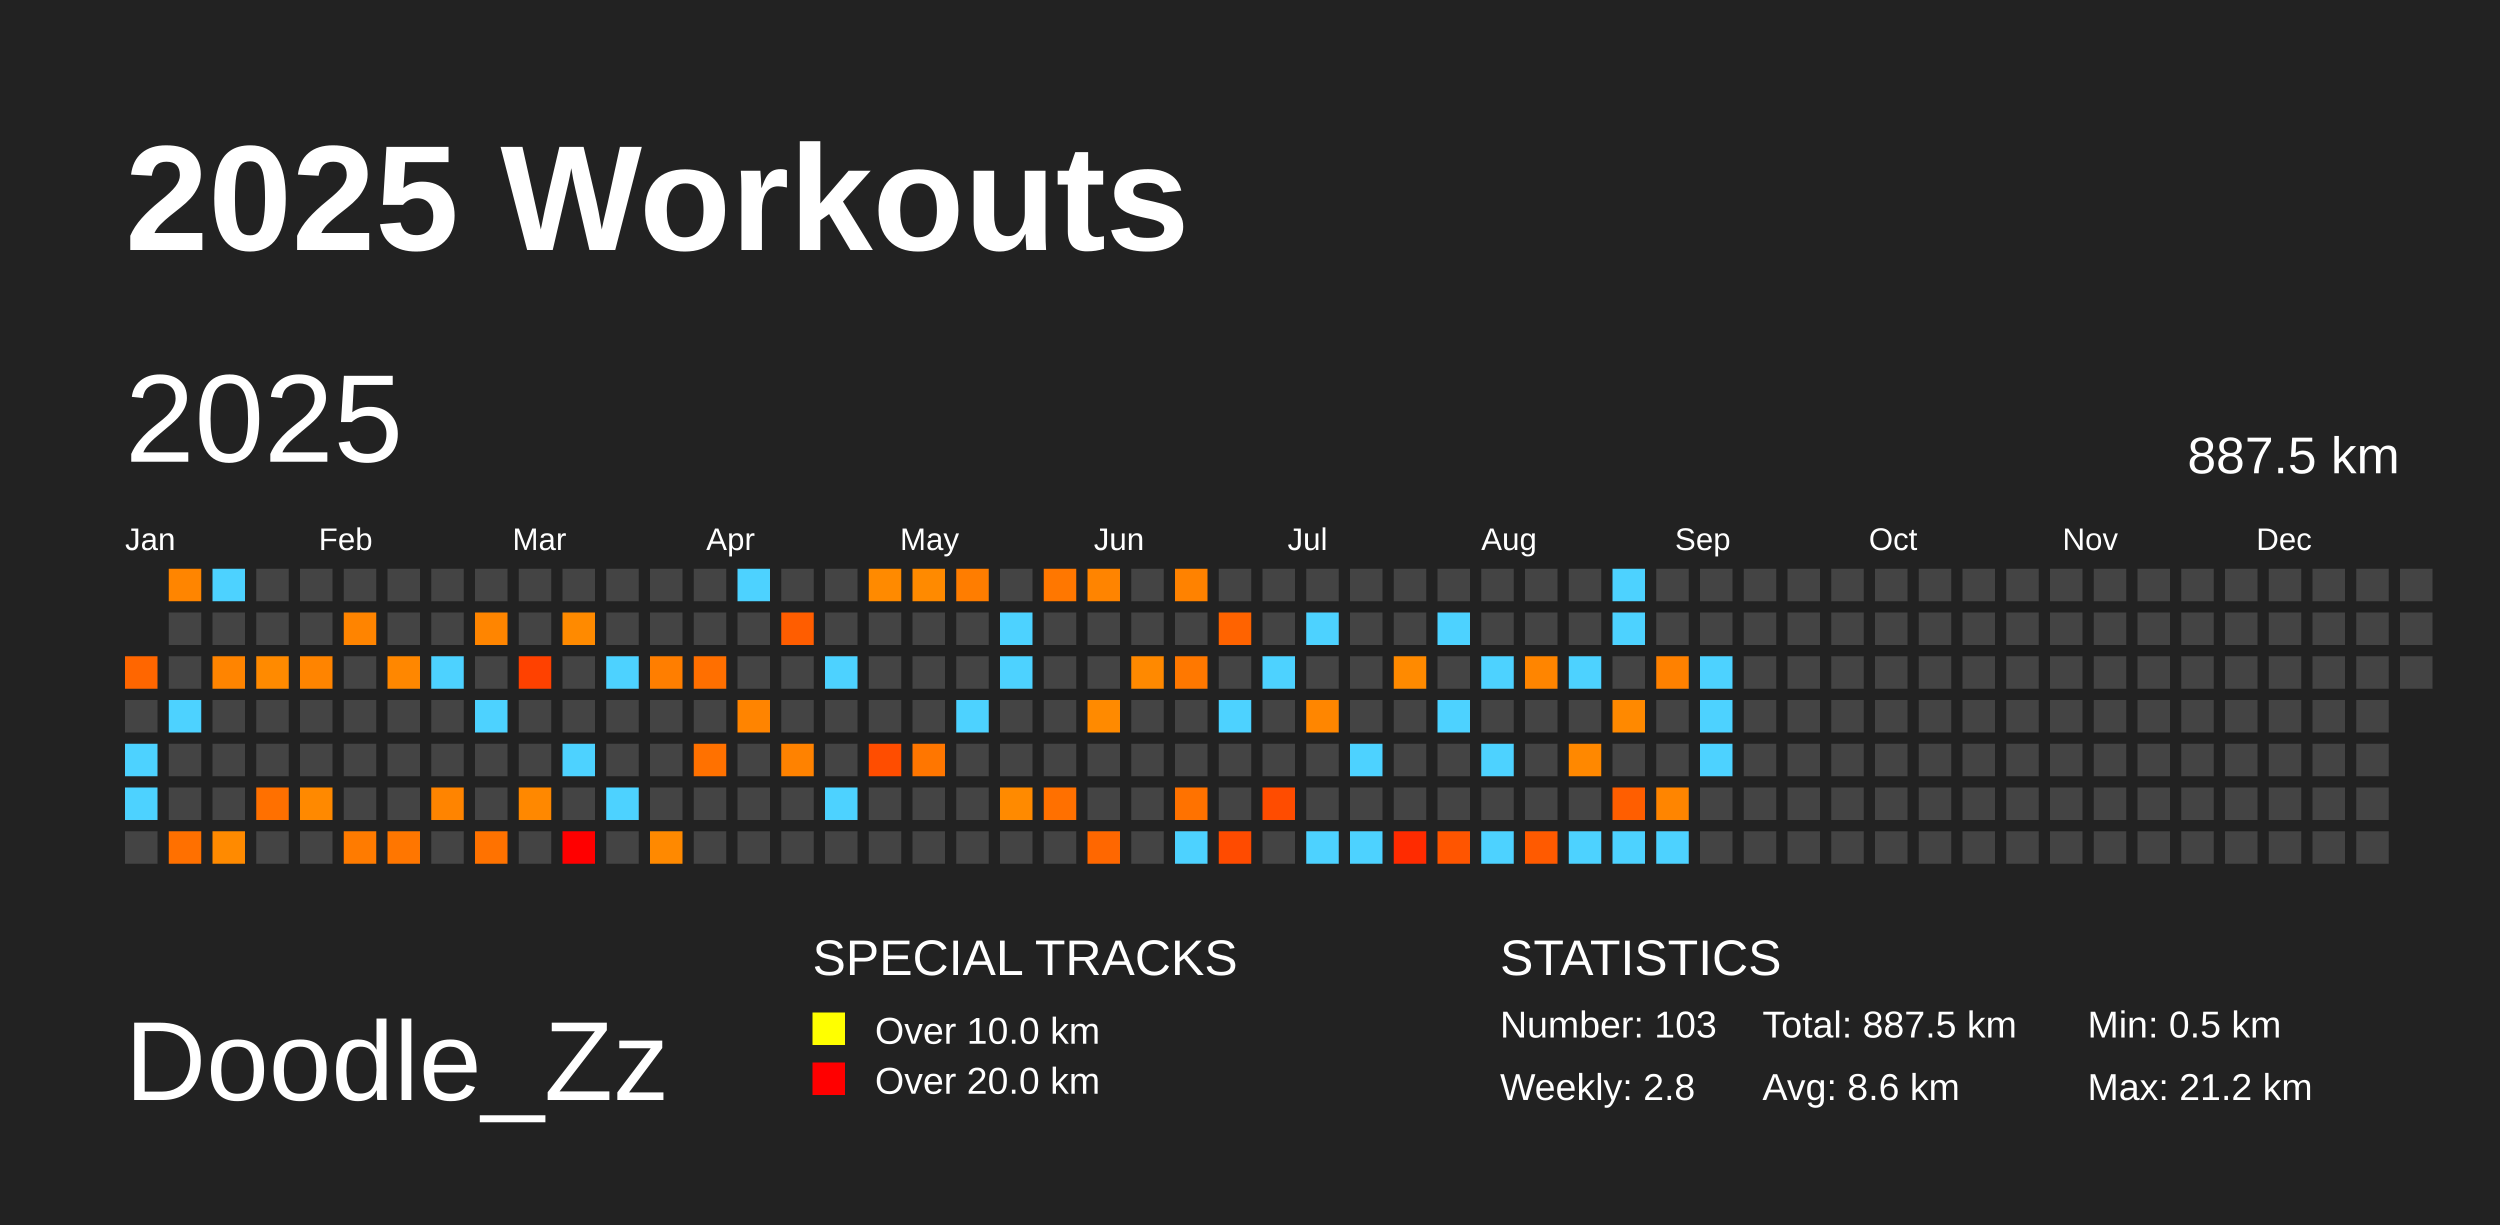
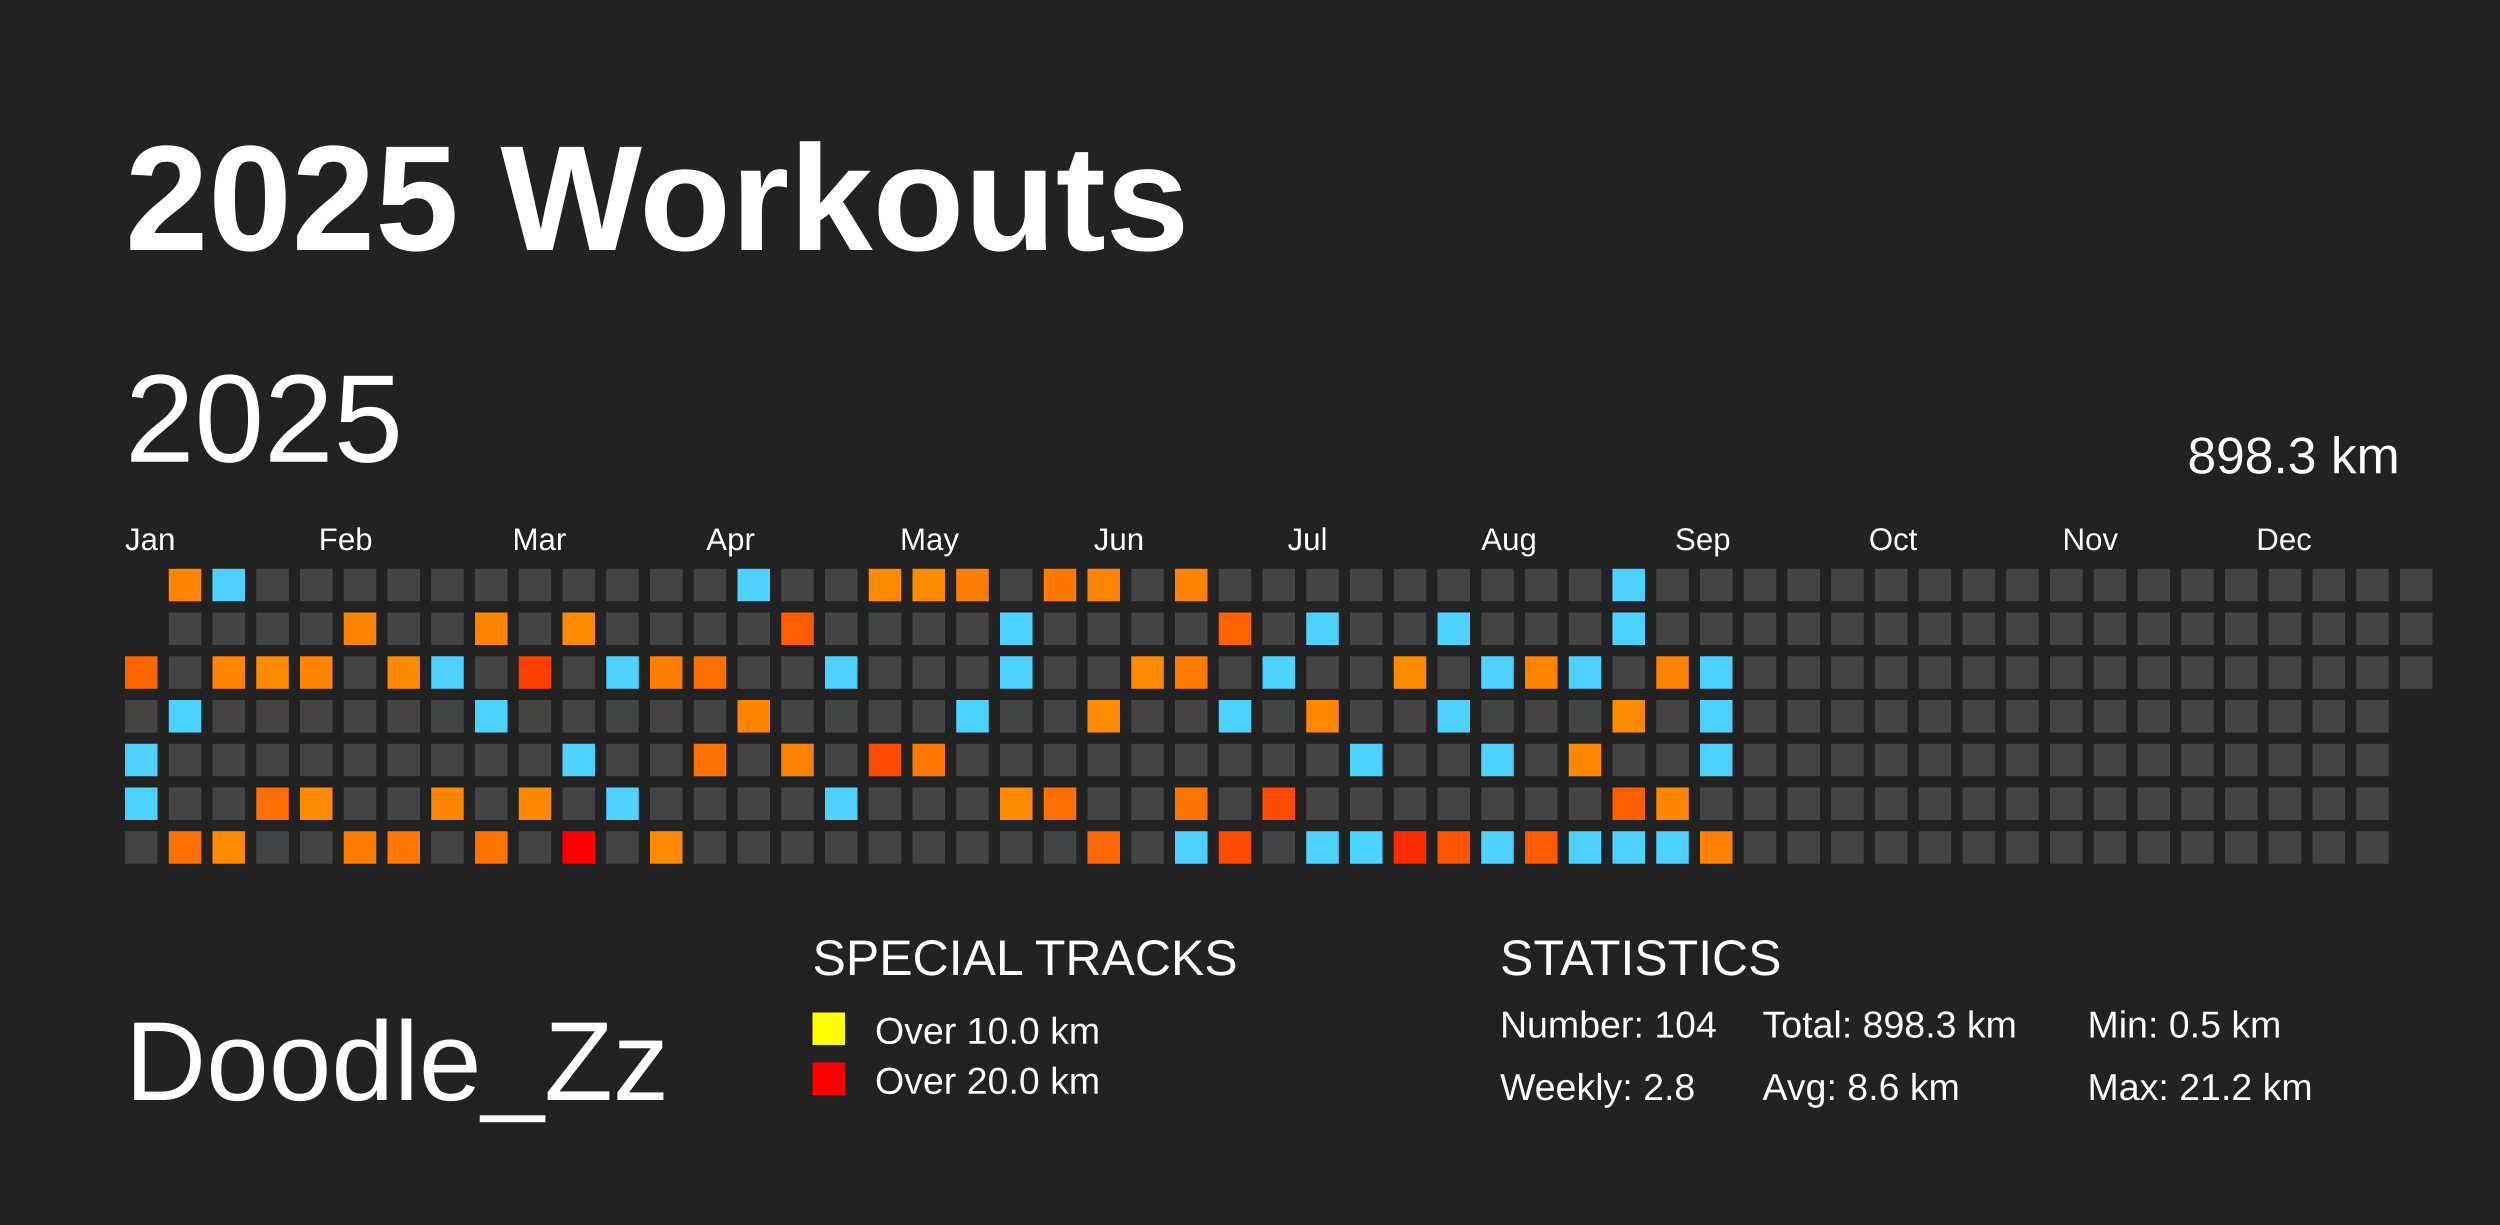
<svg xmlns="http://www.w3.org/2000/svg" baseProfile="full" height="98mm" version="1.1" viewBox="0,0,200,98" width="200mm">
  <defs />
  <rect fill="#222222" height="98" width="200" x="0" y="0" />
  <text fill="#FFFFFF" style="font-size:12px; font-family:Arial; font-weight:bold;" x="10" y="20">2025 Workouts</text>
  <text fill="#FFFFFF" style="font-size:9px; font-family:Arial" x="10" y="88">Doodle_Zz</text>
  <text fill="#FFFFFF" style="font-size:4px; font-family:Arial" x="65" y="78">SPECIAL TRACKS</text>
  <rect fill="yellow" height="2.6" width="2.6" x="65" y="81" />
  <text fill="#FFFFFF" style="font-size:3px; font-family:Arial" x="70" y="83.5">Over 10.0 km</text>
  <rect fill="red" height="2.6" width="2.6" x="65" y="85" />
  <text fill="#FFFFFF" style="font-size:3px; font-family:Arial" x="70" y="87.5">Over 20.0 km</text>
  <text fill="#FFFFFF" style="font-size:4px; font-family:Arial" x="120" y="78">STATISTICS</text>
-   <text fill="#FFFFFF" style="font-size:3px; font-family:Arial" x="120" y="83">Number: 103</text>
+   <text fill="#FFFFFF" style="font-size:3px; font-family:Arial" x="120" y="83">Number: 104</text>
  <text fill="#FFFFFF" style="font-size:3px; font-family:Arial" x="120" y="88">Weekly: 2.8</text>
-   <text fill="#FFFFFF" style="font-size:3px; font-family:Arial" x="141" y="83">Total: 887.5 km</text>
+   <text fill="#FFFFFF" style="font-size:3px; font-family:Arial" x="141" y="83">Total: 898.3 km</text>
  <text fill="#FFFFFF" style="font-size:3px; font-family:Arial" x="141" y="88">Avg: 8.6 km</text>
  <text fill="#FFFFFF" style="font-size:3px; font-family:Arial" x="167" y="83">Min: 0.5 km</text>
  <text fill="#FFFFFF" style="font-size:3px; font-family:Arial" x="167" y="88">Max: 21.2 km</text>
  <text dominant-baseline="hanging" fill="#FFFFFF" style="font-size:10.0px; font-family:Arial;" x="10" y="30">2025</text>
-   <text dominant-baseline="hanging" fill="#FFFFFF" style="font-size:4.125px; font-family:Arial;" x="175" y="35">887.5 km</text>
+   <text dominant-baseline="hanging" fill="#FFFFFF" style="font-size:4.125px; font-family:Arial;" x="175" y="35">898.3 km</text>
  <text fill="#FFFFFF" style="font-size:2.5px; font-family:Arial" x="10.0" y="44">Jan</text>
  <text fill="#FFFFFF" style="font-size:2.5px; font-family:Arial" x="25.5" y="44">Feb</text>
  <text fill="#FFFFFF" style="font-size:2.5px; font-family:Arial" x="41.0" y="44">Mar</text>
  <text fill="#FFFFFF" style="font-size:2.5px; font-family:Arial" x="56.5" y="44">Apr</text>
  <text fill="#FFFFFF" style="font-size:2.5px; font-family:Arial" x="72.0" y="44">May</text>
  <text fill="#FFFFFF" style="font-size:2.5px; font-family:Arial" x="87.5" y="44">Jun</text>
  <text fill="#FFFFFF" style="font-size:2.5px; font-family:Arial" x="103.0" y="44">Jul</text>
  <text fill="#FFFFFF" style="font-size:2.5px; font-family:Arial" x="118.5" y="44">Aug</text>
  <text fill="#FFFFFF" style="font-size:2.5px; font-family:Arial" x="134.0" y="44">Sep</text>
  <text fill="#FFFFFF" style="font-size:2.5px; font-family:Arial" x="149.5" y="44">Oct</text>
  <text fill="#FFFFFF" style="font-size:2.5px; font-family:Arial" x="165.0" y="44">Nov</text>
  <text fill="#FFFFFF" style="font-size:2.5px; font-family:Arial" x="180.5" y="44">Dec</text>
  <rect fill="#ff6600" height="2.6" width="2.6" x="10.0" y="52.5" />
  <rect fill="#444444" height="2.6" width="2.6" x="10.0" y="56.0" />
  <rect fill="#4dd2ff" height="2.6" width="2.6" x="10.0" y="59.5" />
  <rect fill="#4dd2ff" height="2.6" width="2.6" x="10.0" y="63.0" />
  <rect fill="#444444" height="2.6" width="2.6" x="10.0" y="66.5" />
  <rect fill="#ff8500" height="2.6" width="2.6" x="13.5" y="45.5" />
  <rect fill="#444444" height="2.6" width="2.6" x="13.5" y="49.0" />
  <rect fill="#444444" height="2.6" width="2.6" x="13.5" y="52.5" />
  <rect fill="#4dd2ff" height="2.6" width="2.6" x="13.5" y="56.0" />
  <rect fill="#444444" height="2.6" width="2.6" x="13.5" y="59.5" />
  <rect fill="#444444" height="2.6" width="2.6" x="13.5" y="63.0" />
  <rect fill="#ff7000" height="2.6" width="2.6" x="13.5" y="66.5" />
  <rect fill="#4dd2ff" height="2.6" width="2.6" x="17.0" y="45.5" />
  <rect fill="#444444" height="2.6" width="2.6" x="17.0" y="49.0" />
  <rect fill="#ff8400" height="2.6" width="2.6" x="17.0" y="52.5" />
  <rect fill="#444444" height="2.6" width="2.6" x="17.0" y="56.0" />
  <rect fill="#444444" height="2.6" width="2.6" x="17.0" y="59.5" />
  <rect fill="#444444" height="2.6" width="2.6" x="17.0" y="63.0" />
  <rect fill="#ff8a00" height="2.6" width="2.6" x="17.0" y="66.5" />
  <rect fill="#444444" height="2.6" width="2.6" x="20.5" y="45.5" />
  <rect fill="#444444" height="2.6" width="2.6" x="20.5" y="49.0" />
  <rect fill="#ff8a00" height="2.6" width="2.6" x="20.5" y="52.5" />
  <rect fill="#444444" height="2.6" width="2.6" x="20.5" y="56.0" />
  <rect fill="#444444" height="2.6" width="2.6" x="20.5" y="59.5" />
  <rect fill="#ff7000" height="2.6" width="2.6" x="20.5" y="63.0" />
  <rect fill="#444444" height="2.6" width="2.6" x="20.5" y="66.5" />
  <rect fill="#444444" height="2.6" width="2.6" x="24.0" y="45.5" />
  <rect fill="#444444" height="2.6" width="2.6" x="24.0" y="49.0" />
  <rect fill="#ff8400" height="2.6" width="2.6" x="24.0" y="52.5" />
  <rect fill="#444444" height="2.6" width="2.6" x="24.0" y="56.0" />
  <rect fill="#444444" height="2.6" width="2.6" x="24.0" y="59.5" />
  <rect fill="#ff8900" height="2.6" width="2.6" x="24.0" y="63.0" />
  <rect fill="#444444" height="2.6" width="2.6" x="24.0" y="66.5" />
  <rect fill="#444444" height="2.6" width="2.6" x="27.5" y="45.5" />
  <rect fill="#ff8400" height="2.6" width="2.6" x="27.5" y="49.0" />
  <rect fill="#444444" height="2.6" width="2.6" x="27.5" y="52.5" />
  <rect fill="#444444" height="2.6" width="2.6" x="27.5" y="56.0" />
  <rect fill="#444444" height="2.6" width="2.6" x="27.5" y="59.5" />
  <rect fill="#444444" height="2.6" width="2.6" x="27.5" y="63.0" />
  <rect fill="#ff7b00" height="2.6" width="2.6" x="27.5" y="66.5" />
  <rect fill="#444444" height="2.6" width="2.6" x="31.0" y="45.5" />
  <rect fill="#444444" height="2.6" width="2.6" x="31.0" y="49.0" />
  <rect fill="#ff8700" height="2.6" width="2.6" x="31.0" y="52.5" />
  <rect fill="#444444" height="2.6" width="2.6" x="31.0" y="56.0" />
  <rect fill="#444444" height="2.6" width="2.6" x="31.0" y="59.5" />
  <rect fill="#444444" height="2.6" width="2.6" x="31.0" y="63.0" />
  <rect fill="#ff7600" height="2.6" width="2.6" x="31.0" y="66.5" />
  <rect fill="#444444" height="2.6" width="2.6" x="34.5" y="45.5" />
  <rect fill="#444444" height="2.6" width="2.6" x="34.5" y="49.0" />
  <rect fill="#4dd2ff" height="2.6" width="2.6" x="34.5" y="52.5" />
  <rect fill="#444444" height="2.6" width="2.6" x="34.5" y="56.0" />
  <rect fill="#444444" height="2.6" width="2.6" x="34.5" y="59.5" />
  <rect fill="#ff8400" height="2.6" width="2.6" x="34.5" y="63.0" />
  <rect fill="#444444" height="2.6" width="2.6" x="34.5" y="66.5" />
  <rect fill="#444444" height="2.6" width="2.6" x="38.0" y="45.5" />
  <rect fill="#ff8500" height="2.6" width="2.6" x="38.0" y="49.0" />
  <rect fill="#444444" height="2.6" width="2.6" x="38.0" y="52.5" />
  <rect fill="#4dd2ff" height="2.6" width="2.6" x="38.0" y="56.0" />
  <rect fill="#444444" height="2.6" width="2.6" x="38.0" y="59.5" />
  <rect fill="#444444" height="2.6" width="2.6" x="38.0" y="63.0" />
  <rect fill="#ff7200" height="2.6" width="2.6" x="38.0" y="66.5" />
  <rect fill="#444444" height="2.6" width="2.6" x="41.5" y="45.5" />
  <rect fill="#444444" height="2.6" width="2.6" x="41.5" y="49.0" />
  <rect fill="#ff4100" height="2.6" width="2.6" x="41.5" y="52.5" />
  <rect fill="#444444" height="2.6" width="2.6" x="41.5" y="56.0" />
  <rect fill="#444444" height="2.6" width="2.6" x="41.5" y="59.5" />
  <rect fill="#ff8800" height="2.6" width="2.6" x="41.5" y="63.0" />
  <rect fill="#444444" height="2.6" width="2.6" x="41.5" y="66.5" />
  <rect fill="#444444" height="2.6" width="2.6" x="45.0" y="45.5" />
  <rect fill="#ff8a00" height="2.6" width="2.6" x="45.0" y="49.0" />
  <rect fill="#444444" height="2.6" width="2.6" x="45.0" y="52.5" />
  <rect fill="#444444" height="2.6" width="2.6" x="45.0" y="56.0" />
  <rect fill="#4dd2ff" height="2.6" width="2.6" x="45.0" y="59.5" />
  <rect fill="#444444" height="2.6" width="2.6" x="45.0" y="63.0" />
  <rect fill="red" height="2.6" width="2.6" x="45.0" y="66.5" />
  <rect fill="#444444" height="2.6" width="2.6" x="48.5" y="45.5" />
  <rect fill="#444444" height="2.6" width="2.6" x="48.5" y="49.0" />
  <rect fill="#4dd2ff" height="2.6" width="2.6" x="48.5" y="52.5" />
  <rect fill="#444444" height="2.6" width="2.6" x="48.5" y="56.0" />
  <rect fill="#444444" height="2.6" width="2.6" x="48.5" y="59.5" />
  <rect fill="#4dd2ff" height="2.6" width="2.6" x="48.5" y="63.0" />
  <rect fill="#444444" height="2.6" width="2.6" x="48.5" y="66.5" />
  <rect fill="#444444" height="2.6" width="2.6" x="52.0" y="45.5" />
  <rect fill="#444444" height="2.6" width="2.6" x="52.0" y="49.0" />
  <rect fill="#ff7e00" height="2.6" width="2.6" x="52.0" y="52.5" />
  <rect fill="#444444" height="2.6" width="2.6" x="52.0" y="56.0" />
  <rect fill="#444444" height="2.6" width="2.6" x="52.0" y="59.5" />
  <rect fill="#444444" height="2.6" width="2.6" x="52.0" y="63.0" />
  <rect fill="#ff8900" height="2.6" width="2.6" x="52.0" y="66.5" />
  <rect fill="#444444" height="2.6" width="2.6" x="55.5" y="45.5" />
  <rect fill="#444444" height="2.6" width="2.6" x="55.5" y="49.0" />
  <rect fill="#ff6f00" height="2.6" width="2.6" x="55.5" y="52.5" />
  <rect fill="#444444" height="2.6" width="2.6" x="55.5" y="56.0" />
  <rect fill="#ff7100" height="2.6" width="2.6" x="55.5" y="59.5" />
  <rect fill="#444444" height="2.6" width="2.6" x="55.5" y="63.0" />
  <rect fill="#444444" height="2.6" width="2.6" x="55.5" y="66.5" />
  <rect fill="#4dd2ff" height="2.6" width="2.6" x="59.0" y="45.5" />
  <rect fill="#444444" height="2.6" width="2.6" x="59.0" y="49.0" />
  <rect fill="#444444" height="2.6" width="2.6" x="59.0" y="52.5" />
  <rect fill="#ff8400" height="2.6" width="2.6" x="59.0" y="56.0" />
  <rect fill="#444444" height="2.6" width="2.6" x="59.0" y="59.5" />
  <rect fill="#444444" height="2.6" width="2.6" x="59.0" y="63.0" />
  <rect fill="#444444" height="2.6" width="2.6" x="59.0" y="66.5" />
  <rect fill="#444444" height="2.6" width="2.6" x="62.5" y="45.5" />
  <rect fill="#ff5d00" height="2.6" width="2.6" x="62.5" y="49.0" />
  <rect fill="#444444" height="2.6" width="2.6" x="62.5" y="52.5" />
  <rect fill="#444444" height="2.6" width="2.6" x="62.5" y="56.0" />
  <rect fill="#ff8200" height="2.6" width="2.6" x="62.5" y="59.5" />
  <rect fill="#444444" height="2.6" width="2.6" x="62.5" y="63.0" />
  <rect fill="#444444" height="2.6" width="2.6" x="62.5" y="66.5" />
  <rect fill="#444444" height="2.6" width="2.6" x="66.0" y="45.5" />
  <rect fill="#444444" height="2.6" width="2.6" x="66.0" y="49.0" />
  <rect fill="#4dd2ff" height="2.6" width="2.6" x="66.0" y="52.5" />
  <rect fill="#444444" height="2.6" width="2.6" x="66.0" y="56.0" />
  <rect fill="#444444" height="2.6" width="2.6" x="66.0" y="59.5" />
  <rect fill="#4dd2ff" height="2.6" width="2.6" x="66.0" y="63.0" />
  <rect fill="#444444" height="2.6" width="2.6" x="66.0" y="66.5" />
  <rect fill="#ff8a00" height="2.6" width="2.6" x="69.5" y="45.5" />
  <rect fill="#444444" height="2.6" width="2.6" x="69.5" y="49.0" />
  <rect fill="#444444" height="2.6" width="2.6" x="69.5" y="52.5" />
  <rect fill="#444444" height="2.6" width="2.6" x="69.5" y="56.0" />
  <rect fill="#ff4d00" height="2.6" width="2.6" x="69.5" y="59.5" />
  <rect fill="#444444" height="2.6" width="2.6" x="69.5" y="63.0" />
  <rect fill="#444444" height="2.6" width="2.6" x="69.5" y="66.5" />
  <rect fill="#ff8a00" height="2.6" width="2.6" x="73.0" y="45.5" />
  <rect fill="#444444" height="2.6" width="2.6" x="73.0" y="49.0" />
  <rect fill="#444444" height="2.6" width="2.6" x="73.0" y="52.5" />
  <rect fill="#444444" height="2.6" width="2.6" x="73.0" y="56.0" />
  <rect fill="#ff7600" height="2.6" width="2.6" x="73.0" y="59.5" />
  <rect fill="#444444" height="2.6" width="2.6" x="73.0" y="63.0" />
  <rect fill="#444444" height="2.6" width="2.6" x="73.0" y="66.5" />
  <rect fill="#ff7d00" height="2.6" width="2.6" x="76.5" y="45.5" />
  <rect fill="#444444" height="2.6" width="2.6" x="76.5" y="49.0" />
  <rect fill="#444444" height="2.6" width="2.6" x="76.5" y="52.5" />
  <rect fill="#4dd2ff" height="2.6" width="2.6" x="76.5" y="56.0" />
  <rect fill="#444444" height="2.6" width="2.6" x="76.5" y="59.5" />
  <rect fill="#444444" height="2.6" width="2.6" x="76.5" y="63.0" />
  <rect fill="#444444" height="2.6" width="2.6" x="76.5" y="66.5" />
  <rect fill="#444444" height="2.6" width="2.6" x="80.0" y="45.5" />
  <rect fill="#4dd2ff" height="2.6" width="2.6" x="80.0" y="49.0" />
  <rect fill="#4dd2ff" height="2.6" width="2.6" x="80.0" y="52.5" />
  <rect fill="#444444" height="2.6" width="2.6" x="80.0" y="56.0" />
  <rect fill="#444444" height="2.6" width="2.6" x="80.0" y="59.5" />
  <rect fill="#ff8a00" height="2.6" width="2.6" x="80.0" y="63.0" />
  <rect fill="#444444" height="2.6" width="2.6" x="80.0" y="66.5" />
  <rect fill="#ff7700" height="2.6" width="2.6" x="83.5" y="45.5" />
  <rect fill="#444444" height="2.6" width="2.6" x="83.5" y="49.0" />
  <rect fill="#444444" height="2.6" width="2.6" x="83.5" y="52.5" />
  <rect fill="#444444" height="2.6" width="2.6" x="83.5" y="56.0" />
  <rect fill="#444444" height="2.6" width="2.6" x="83.5" y="59.5" />
  <rect fill="#ff7000" height="2.6" width="2.6" x="83.5" y="63.0" />
  <rect fill="#444444" height="2.6" width="2.6" x="83.5" y="66.5" />
  <rect fill="#ff8400" height="2.6" width="2.6" x="87.0" y="45.5" />
  <rect fill="#444444" height="2.6" width="2.6" x="87.0" y="49.0" />
  <rect fill="#444444" height="2.6" width="2.6" x="87.0" y="52.5" />
  <rect fill="#ff8a00" height="2.6" width="2.6" x="87.0" y="56.0" />
  <rect fill="#444444" height="2.6" width="2.6" x="87.0" y="59.5" />
  <rect fill="#444444" height="2.6" width="2.6" x="87.0" y="63.0" />
  <rect fill="#ff6700" height="2.6" width="2.6" x="87.0" y="66.5" />
  <rect fill="#444444" height="2.6" width="2.6" x="90.5" y="45.5" />
  <rect fill="#444444" height="2.6" width="2.6" x="90.5" y="49.0" />
  <rect fill="#ff8900" height="2.6" width="2.6" x="90.5" y="52.5" />
  <rect fill="#444444" height="2.6" width="2.6" x="90.5" y="56.0" />
  <rect fill="#444444" height="2.6" width="2.6" x="90.5" y="59.5" />
  <rect fill="#444444" height="2.6" width="2.6" x="90.5" y="63.0" />
  <rect fill="#444444" height="2.6" width="2.6" x="90.5" y="66.5" />
  <rect fill="#ff8200" height="2.6" width="2.6" x="94.0" y="45.5" />
  <rect fill="#444444" height="2.6" width="2.6" x="94.0" y="49.0" />
  <rect fill="#ff7800" height="2.6" width="2.6" x="94.0" y="52.5" />
  <rect fill="#444444" height="2.6" width="2.6" x="94.0" y="56.0" />
  <rect fill="#444444" height="2.6" width="2.6" x="94.0" y="59.5" />
  <rect fill="#ff7200" height="2.6" width="2.6" x="94.0" y="63.0" />
  <rect fill="#4dd2ff" height="2.6" width="2.6" x="94.0" y="66.5" />
  <rect fill="#444444" height="2.6" width="2.6" x="97.5" y="45.5" />
  <rect fill="#ff6300" height="2.6" width="2.6" x="97.5" y="49.0" />
  <rect fill="#444444" height="2.6" width="2.6" x="97.5" y="52.5" />
  <rect fill="#4dd2ff" height="2.6" width="2.6" x="97.5" y="56.0" />
  <rect fill="#444444" height="2.6" width="2.6" x="97.5" y="59.5" />
  <rect fill="#444444" height="2.6" width="2.6" x="97.5" y="63.0" />
  <rect fill="#ff4b00" height="2.6" width="2.6" x="97.5" y="66.5" />
  <rect fill="#444444" height="2.6" width="2.6" x="101.0" y="45.5" />
  <rect fill="#444444" height="2.6" width="2.6" x="101.0" y="49.0" />
  <rect fill="#4dd2ff" height="2.6" width="2.6" x="101.0" y="52.5" />
  <rect fill="#444444" height="2.6" width="2.6" x="101.0" y="56.0" />
  <rect fill="#444444" height="2.6" width="2.6" x="101.0" y="59.5" />
  <rect fill="#ff4c00" height="2.6" width="2.6" x="101.0" y="63.0" />
  <rect fill="#444444" height="2.6" width="2.6" x="101.0" y="66.5" />
  <rect fill="#444444" height="2.6" width="2.6" x="104.5" y="45.5" />
  <rect fill="#4dd2ff" height="2.6" width="2.6" x="104.5" y="49.0" />
  <rect fill="#444444" height="2.6" width="2.6" x="104.5" y="52.5" />
  <rect fill="#ff8600" height="2.6" width="2.6" x="104.5" y="56.0" />
  <rect fill="#444444" height="2.6" width="2.6" x="104.5" y="59.5" />
  <rect fill="#444444" height="2.6" width="2.6" x="104.5" y="63.0" />
  <rect fill="#4dd2ff" height="2.6" width="2.6" x="104.5" y="66.5" />
  <rect fill="#444444" height="2.6" width="2.6" x="108.0" y="45.5" />
  <rect fill="#444444" height="2.6" width="2.6" x="108.0" y="49.0" />
  <rect fill="#444444" height="2.6" width="2.6" x="108.0" y="52.5" />
  <rect fill="#444444" height="2.6" width="2.6" x="108.0" y="56.0" />
  <rect fill="#4dd2ff" height="2.6" width="2.6" x="108.0" y="59.5" />
  <rect fill="#444444" height="2.6" width="2.6" x="108.0" y="63.0" />
  <rect fill="#4dd2ff" height="2.6" width="2.6" x="108.0" y="66.5" />
  <rect fill="#444444" height="2.6" width="2.6" x="111.5" y="45.5" />
  <rect fill="#444444" height="2.6" width="2.6" x="111.5" y="49.0" />
  <rect fill="#ff8a00" height="2.6" width="2.6" x="111.5" y="52.5" />
  <rect fill="#444444" height="2.6" width="2.6" x="111.5" y="56.0" />
  <rect fill="#444444" height="2.6" width="2.6" x="111.5" y="59.5" />
  <rect fill="#444444" height="2.6" width="2.6" x="111.5" y="63.0" />
  <rect fill="#ff2b00" height="2.6" width="2.6" x="111.5" y="66.5" />
  <rect fill="#444444" height="2.6" width="2.6" x="115.0" y="45.5" />
  <rect fill="#4dd2ff" height="2.6" width="2.6" x="115.0" y="49.0" />
  <rect fill="#444444" height="2.6" width="2.6" x="115.0" y="52.5" />
  <rect fill="#4dd2ff" height="2.6" width="2.6" x="115.0" y="56.0" />
  <rect fill="#444444" height="2.6" width="2.6" x="115.0" y="59.5" />
  <rect fill="#444444" height="2.6" width="2.6" x="115.0" y="63.0" />
  <rect fill="#ff5500" height="2.6" width="2.6" x="115.0" y="66.5" />
  <rect fill="#444444" height="2.6" width="2.6" x="118.5" y="45.5" />
  <rect fill="#444444" height="2.6" width="2.6" x="118.5" y="49.0" />
  <rect fill="#4dd2ff" height="2.6" width="2.6" x="118.5" y="52.5" />
  <rect fill="#444444" height="2.6" width="2.6" x="118.5" y="56.0" />
  <rect fill="#4dd2ff" height="2.6" width="2.6" x="118.5" y="59.5" />
  <rect fill="#444444" height="2.6" width="2.6" x="118.5" y="63.0" />
  <rect fill="#4dd2ff" height="2.6" width="2.6" x="118.5" y="66.5" />
  <rect fill="#444444" height="2.6" width="2.6" x="122.0" y="45.5" />
  <rect fill="#444444" height="2.6" width="2.6" x="122.0" y="49.0" />
  <rect fill="#ff8500" height="2.6" width="2.6" x="122.0" y="52.5" />
  <rect fill="#444444" height="2.6" width="2.6" x="122.0" y="56.0" />
  <rect fill="#444444" height="2.6" width="2.6" x="122.0" y="59.5" />
  <rect fill="#444444" height="2.6" width="2.6" x="122.0" y="63.0" />
  <rect fill="#ff5a00" height="2.6" width="2.6" x="122.0" y="66.5" />
  <rect fill="#444444" height="2.6" width="2.6" x="125.5" y="45.5" />
  <rect fill="#444444" height="2.6" width="2.6" x="125.5" y="49.0" />
  <rect fill="#4dd2ff" height="2.6" width="2.6" x="125.5" y="52.5" />
  <rect fill="#444444" height="2.6" width="2.6" x="125.5" y="56.0" />
  <rect fill="#ff8800" height="2.6" width="2.6" x="125.5" y="59.5" />
  <rect fill="#444444" height="2.6" width="2.6" x="125.5" y="63.0" />
  <rect fill="#4dd2ff" height="2.6" width="2.6" x="125.5" y="66.5" />
  <rect fill="#4dd2ff" height="2.6" width="2.6" x="129.0" y="45.5" />
  <rect fill="#4dd2ff" height="2.6" width="2.6" x="129.0" y="49.0" />
  <rect fill="#444444" height="2.6" width="2.6" x="129.0" y="52.5" />
  <rect fill="#ff8900" height="2.6" width="2.6" x="129.0" y="56.0" />
  <rect fill="#444444" height="2.6" width="2.6" x="129.0" y="59.5" />
  <rect fill="#ff5e00" height="2.6" width="2.6" x="129.0" y="63.0" />
  <rect fill="#4dd2ff" height="2.6" width="2.6" x="129.0" y="66.5" />
  <rect fill="#444444" height="2.6" width="2.6" x="132.5" y="45.5" />
  <rect fill="#444444" height="2.6" width="2.6" x="132.5" y="49.0" />
  <rect fill="#ff8100" height="2.6" width="2.6" x="132.5" y="52.5" />
  <rect fill="#444444" height="2.6" width="2.6" x="132.5" y="56.0" />
  <rect fill="#444444" height="2.6" width="2.6" x="132.5" y="59.5" />
  <rect fill="#ff8500" height="2.6" width="2.6" x="132.5" y="63.0" />
  <rect fill="#4dd2ff" height="2.6" width="2.6" x="132.5" y="66.5" />
  <rect fill="#444444" height="2.6" width="2.6" x="136.0" y="45.5" />
  <rect fill="#444444" height="2.6" width="2.6" x="136.0" y="49.0" />
  <rect fill="#4dd2ff" height="2.6" width="2.6" x="136.0" y="52.5" />
  <rect fill="#4dd2ff" height="2.6" width="2.6" x="136.0" y="56.0" />
  <rect fill="#4dd2ff" height="2.6" width="2.6" x="136.0" y="59.5" />
  <rect fill="#444444" height="2.6" width="2.6" x="136.0" y="63.0" />
-   <rect fill="#444444" height="2.6" width="2.6" x="136.0" y="66.5" />
+   <rect fill="#ff8000" height="2.6" width="2.6" x="136.0" y="66.5" />
  <rect fill="#444444" height="2.6" width="2.6" x="139.5" y="45.5" />
  <rect fill="#444444" height="2.6" width="2.6" x="139.5" y="49.0" />
  <rect fill="#444444" height="2.6" width="2.6" x="139.5" y="52.5" />
  <rect fill="#444444" height="2.6" width="2.6" x="139.5" y="56.0" />
  <rect fill="#444444" height="2.6" width="2.6" x="139.5" y="59.5" />
  <rect fill="#444444" height="2.6" width="2.6" x="139.5" y="63.0" />
  <rect fill="#444444" height="2.6" width="2.6" x="139.5" y="66.5" />
  <rect fill="#444444" height="2.6" width="2.6" x="143.0" y="45.5" />
  <rect fill="#444444" height="2.6" width="2.6" x="143.0" y="49.0" />
  <rect fill="#444444" height="2.6" width="2.6" x="143.0" y="52.5" />
  <rect fill="#444444" height="2.6" width="2.6" x="143.0" y="56.0" />
  <rect fill="#444444" height="2.6" width="2.6" x="143.0" y="59.5" />
  <rect fill="#444444" height="2.6" width="2.6" x="143.0" y="63.0" />
  <rect fill="#444444" height="2.6" width="2.6" x="143.0" y="66.5" />
  <rect fill="#444444" height="2.6" width="2.6" x="146.5" y="45.5" />
  <rect fill="#444444" height="2.6" width="2.6" x="146.5" y="49.0" />
  <rect fill="#444444" height="2.6" width="2.6" x="146.5" y="52.5" />
  <rect fill="#444444" height="2.6" width="2.6" x="146.5" y="56.0" />
  <rect fill="#444444" height="2.6" width="2.6" x="146.5" y="59.5" />
  <rect fill="#444444" height="2.6" width="2.6" x="146.5" y="63.0" />
  <rect fill="#444444" height="2.6" width="2.6" x="146.5" y="66.5" />
  <rect fill="#444444" height="2.6" width="2.6" x="150.0" y="45.5" />
  <rect fill="#444444" height="2.6" width="2.6" x="150.0" y="49.0" />
  <rect fill="#444444" height="2.6" width="2.6" x="150.0" y="52.5" />
  <rect fill="#444444" height="2.6" width="2.6" x="150.0" y="56.0" />
  <rect fill="#444444" height="2.6" width="2.6" x="150.0" y="59.5" />
  <rect fill="#444444" height="2.6" width="2.6" x="150.0" y="63.0" />
  <rect fill="#444444" height="2.6" width="2.6" x="150.0" y="66.5" />
  <rect fill="#444444" height="2.6" width="2.6" x="153.5" y="45.5" />
  <rect fill="#444444" height="2.6" width="2.6" x="153.5" y="49.0" />
  <rect fill="#444444" height="2.6" width="2.6" x="153.5" y="52.5" />
  <rect fill="#444444" height="2.6" width="2.6" x="153.5" y="56.0" />
  <rect fill="#444444" height="2.6" width="2.6" x="153.5" y="59.5" />
  <rect fill="#444444" height="2.6" width="2.6" x="153.5" y="63.0" />
  <rect fill="#444444" height="2.6" width="2.6" x="153.5" y="66.5" />
  <rect fill="#444444" height="2.6" width="2.6" x="157.0" y="45.5" />
  <rect fill="#444444" height="2.6" width="2.6" x="157.0" y="49.0" />
  <rect fill="#444444" height="2.6" width="2.6" x="157.0" y="52.5" />
  <rect fill="#444444" height="2.6" width="2.6" x="157.0" y="56.0" />
  <rect fill="#444444" height="2.6" width="2.6" x="157.0" y="59.5" />
  <rect fill="#444444" height="2.6" width="2.6" x="157.0" y="63.0" />
  <rect fill="#444444" height="2.6" width="2.6" x="157.0" y="66.5" />
  <rect fill="#444444" height="2.6" width="2.6" x="160.5" y="45.5" />
  <rect fill="#444444" height="2.6" width="2.6" x="160.5" y="49.0" />
  <rect fill="#444444" height="2.6" width="2.6" x="160.5" y="52.5" />
  <rect fill="#444444" height="2.6" width="2.6" x="160.5" y="56.0" />
  <rect fill="#444444" height="2.6" width="2.6" x="160.5" y="59.5" />
  <rect fill="#444444" height="2.6" width="2.6" x="160.5" y="63.0" />
  <rect fill="#444444" height="2.6" width="2.6" x="160.5" y="66.5" />
  <rect fill="#444444" height="2.6" width="2.6" x="164.0" y="45.5" />
  <rect fill="#444444" height="2.6" width="2.6" x="164.0" y="49.0" />
  <rect fill="#444444" height="2.6" width="2.6" x="164.0" y="52.5" />
  <rect fill="#444444" height="2.6" width="2.6" x="164.0" y="56.0" />
  <rect fill="#444444" height="2.6" width="2.6" x="164.0" y="59.5" />
  <rect fill="#444444" height="2.6" width="2.6" x="164.0" y="63.0" />
  <rect fill="#444444" height="2.6" width="2.6" x="164.0" y="66.5" />
  <rect fill="#444444" height="2.6" width="2.6" x="167.5" y="45.5" />
  <rect fill="#444444" height="2.6" width="2.6" x="167.5" y="49.0" />
  <rect fill="#444444" height="2.6" width="2.6" x="167.5" y="52.5" />
  <rect fill="#444444" height="2.6" width="2.6" x="167.5" y="56.0" />
  <rect fill="#444444" height="2.6" width="2.6" x="167.5" y="59.5" />
  <rect fill="#444444" height="2.6" width="2.6" x="167.5" y="63.0" />
  <rect fill="#444444" height="2.6" width="2.6" x="167.5" y="66.5" />
  <rect fill="#444444" height="2.6" width="2.6" x="171.0" y="45.5" />
  <rect fill="#444444" height="2.6" width="2.6" x="171.0" y="49.0" />
  <rect fill="#444444" height="2.6" width="2.6" x="171.0" y="52.5" />
  <rect fill="#444444" height="2.6" width="2.6" x="171.0" y="56.0" />
  <rect fill="#444444" height="2.6" width="2.6" x="171.0" y="59.5" />
  <rect fill="#444444" height="2.6" width="2.6" x="171.0" y="63.0" />
  <rect fill="#444444" height="2.6" width="2.6" x="171.0" y="66.5" />
  <rect fill="#444444" height="2.6" width="2.6" x="174.5" y="45.5" />
  <rect fill="#444444" height="2.6" width="2.6" x="174.5" y="49.0" />
  <rect fill="#444444" height="2.6" width="2.6" x="174.5" y="52.5" />
  <rect fill="#444444" height="2.6" width="2.6" x="174.5" y="56.0" />
  <rect fill="#444444" height="2.6" width="2.6" x="174.5" y="59.5" />
  <rect fill="#444444" height="2.6" width="2.6" x="174.5" y="63.0" />
  <rect fill="#444444" height="2.6" width="2.6" x="174.5" y="66.5" />
  <rect fill="#444444" height="2.6" width="2.6" x="178.0" y="45.5" />
  <rect fill="#444444" height="2.6" width="2.6" x="178.0" y="49.0" />
  <rect fill="#444444" height="2.6" width="2.6" x="178.0" y="52.5" />
  <rect fill="#444444" height="2.6" width="2.6" x="178.0" y="56.0" />
  <rect fill="#444444" height="2.6" width="2.6" x="178.0" y="59.5" />
  <rect fill="#444444" height="2.6" width="2.6" x="178.0" y="63.0" />
  <rect fill="#444444" height="2.6" width="2.6" x="178.0" y="66.5" />
  <rect fill="#444444" height="2.6" width="2.6" x="181.5" y="45.5" />
  <rect fill="#444444" height="2.6" width="2.6" x="181.5" y="49.0" />
  <rect fill="#444444" height="2.6" width="2.6" x="181.5" y="52.5" />
  <rect fill="#444444" height="2.6" width="2.6" x="181.5" y="56.0" />
  <rect fill="#444444" height="2.6" width="2.6" x="181.5" y="59.5" />
  <rect fill="#444444" height="2.6" width="2.6" x="181.5" y="63.0" />
  <rect fill="#444444" height="2.6" width="2.6" x="181.5" y="66.5" />
  <rect fill="#444444" height="2.6" width="2.6" x="185.0" y="45.5" />
  <rect fill="#444444" height="2.6" width="2.6" x="185.0" y="49.0" />
  <rect fill="#444444" height="2.6" width="2.6" x="185.0" y="52.5" />
  <rect fill="#444444" height="2.6" width="2.6" x="185.0" y="56.0" />
  <rect fill="#444444" height="2.6" width="2.6" x="185.0" y="59.5" />
  <rect fill="#444444" height="2.6" width="2.6" x="185.0" y="63.0" />
  <rect fill="#444444" height="2.6" width="2.6" x="185.0" y="66.5" />
  <rect fill="#444444" height="2.6" width="2.6" x="188.5" y="45.5" />
  <rect fill="#444444" height="2.6" width="2.6" x="188.5" y="49.0" />
  <rect fill="#444444" height="2.6" width="2.6" x="188.5" y="52.5" />
  <rect fill="#444444" height="2.6" width="2.6" x="188.5" y="56.0" />
  <rect fill="#444444" height="2.6" width="2.6" x="188.5" y="59.5" />
  <rect fill="#444444" height="2.6" width="2.6" x="188.5" y="63.0" />
  <rect fill="#444444" height="2.6" width="2.6" x="188.5" y="66.5" />
  <rect fill="#444444" height="2.6" width="2.6" x="192.0" y="45.5" />
  <rect fill="#444444" height="2.6" width="2.6" x="192.0" y="49.0" />
  <rect fill="#444444" height="2.6" width="2.6" x="192.0" y="52.5" />
</svg>
